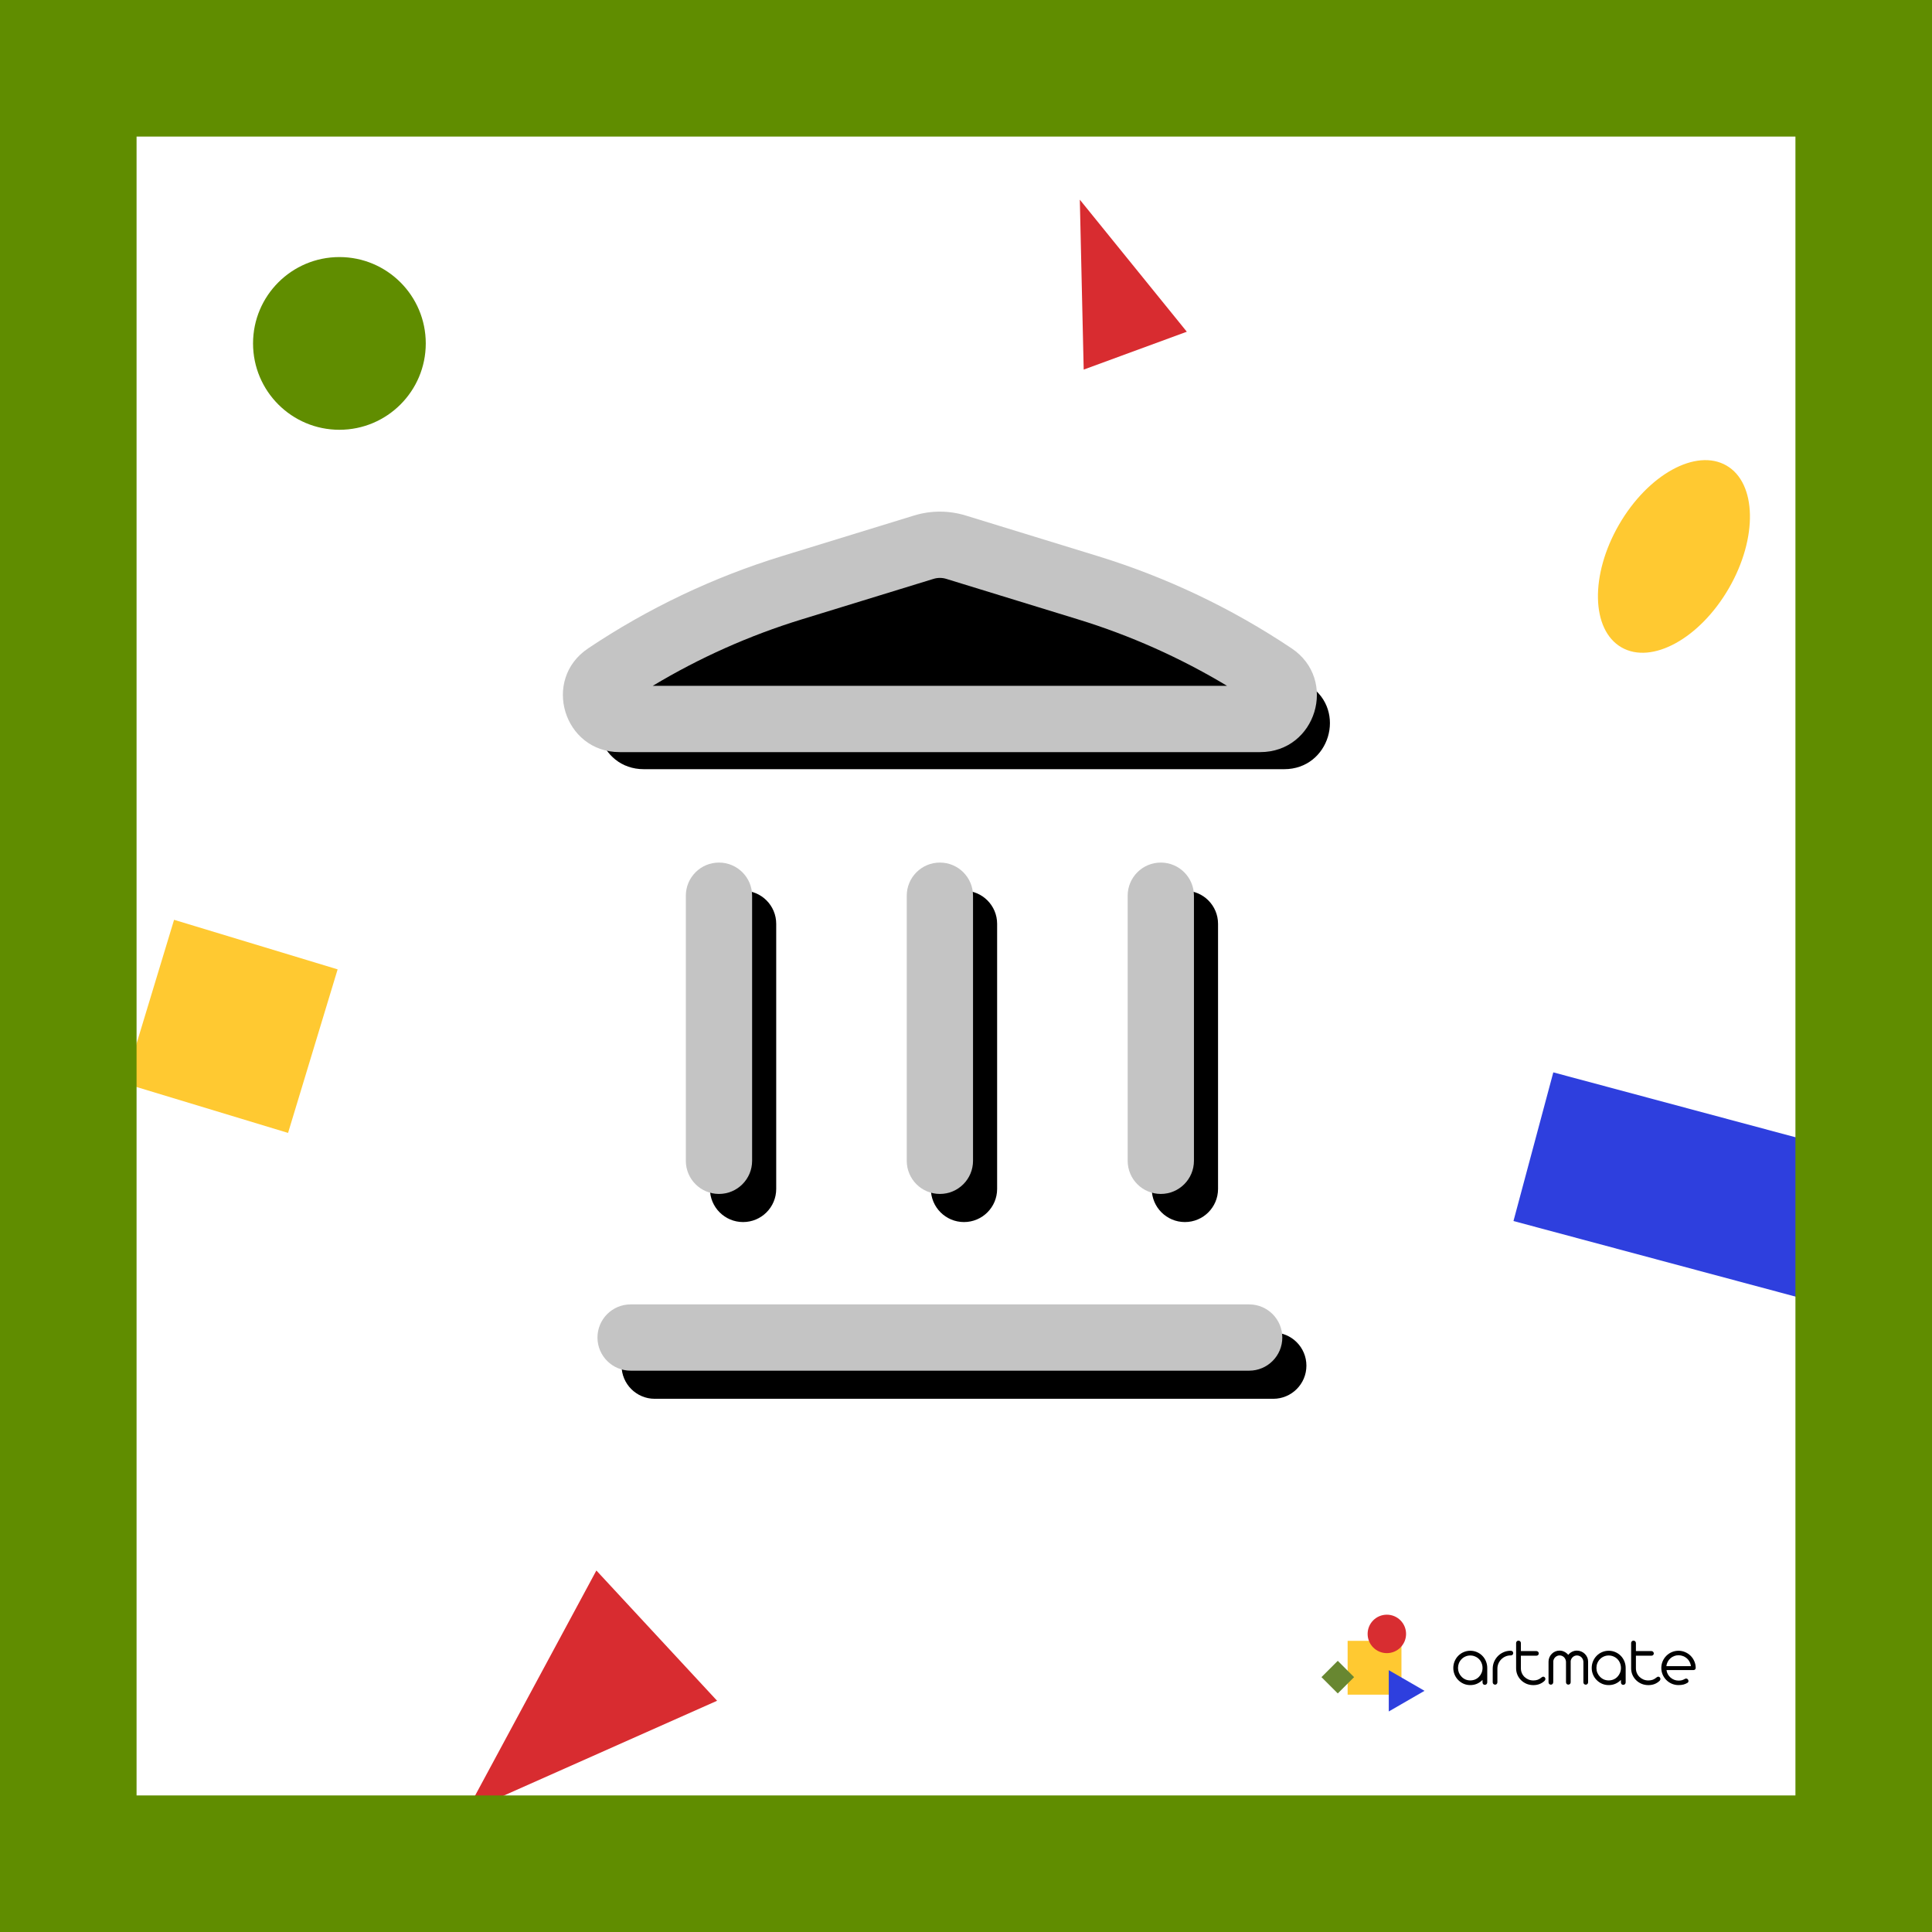
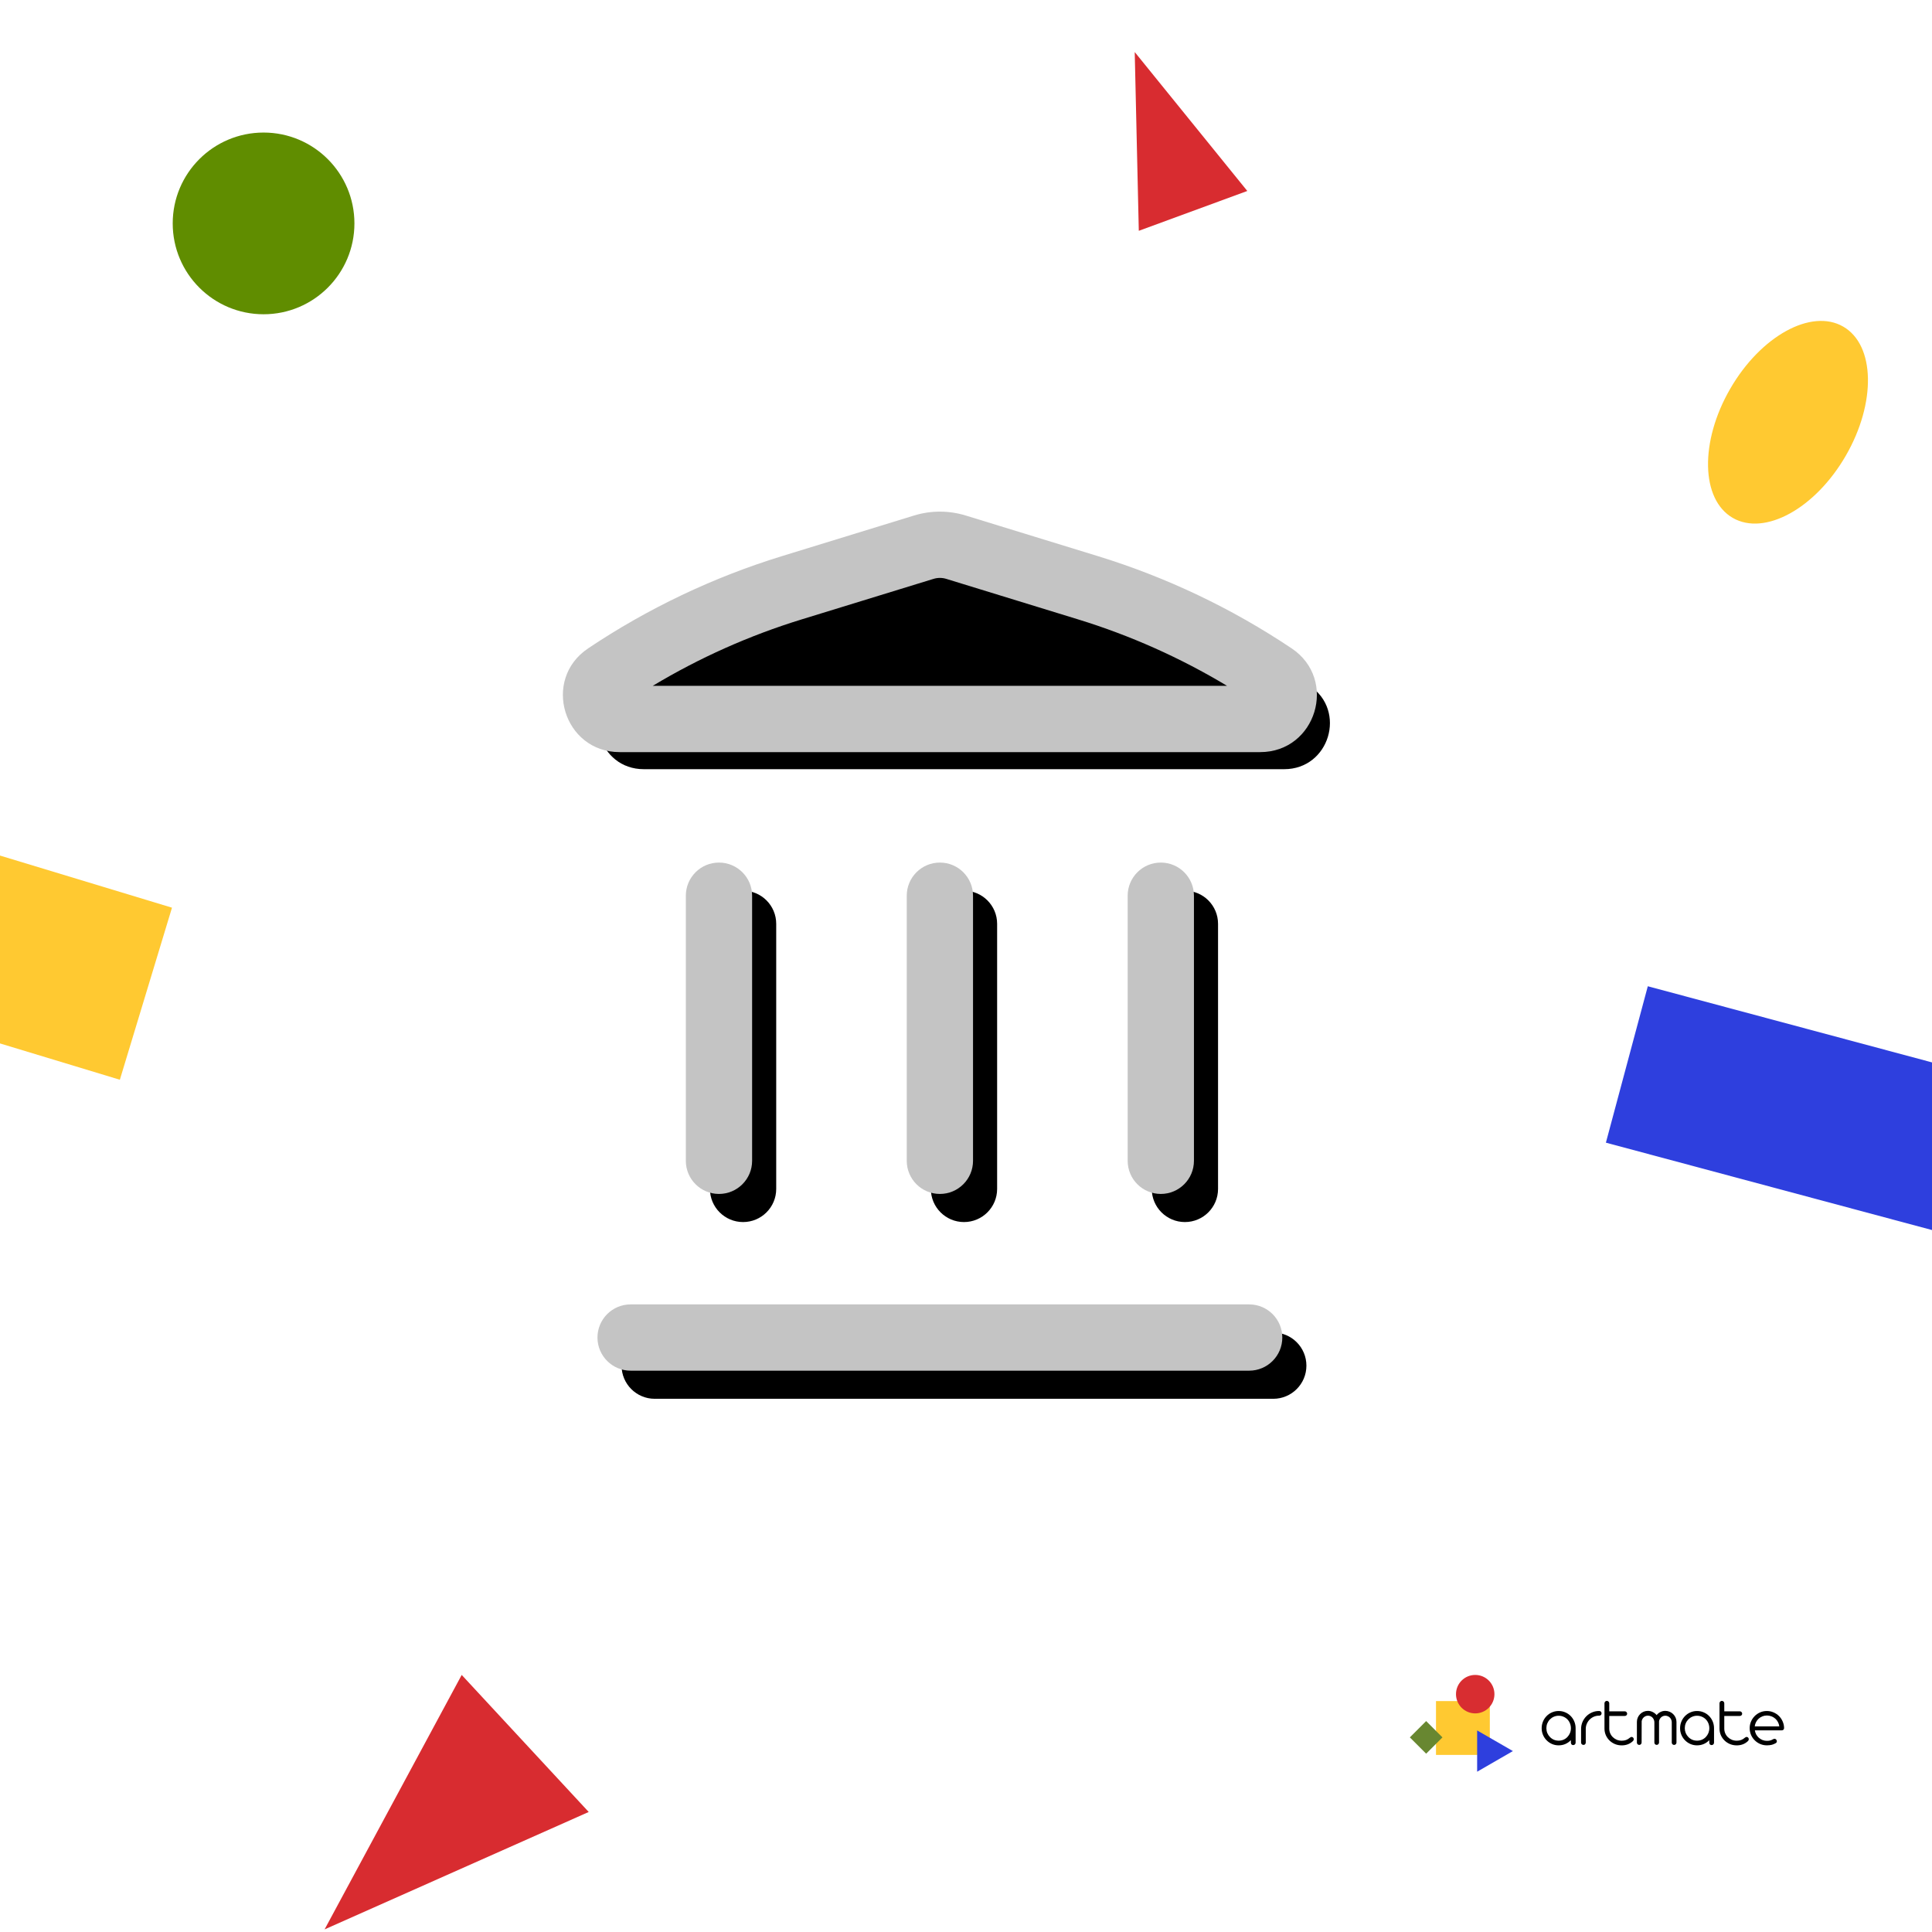
<svg xmlns="http://www.w3.org/2000/svg" width="481" height="481" viewBox="0 0 481 481" fill="none">
  <g clip-path="url(#clip0_711_672)">
    <rect width="481" height="481" fill="white" />
-     <path d="M468.969 289.021L459.052 326.033L376.801 303.994L386.719 266.982L468.969 289.021Z" fill="#2E3FDE" />
-     <path d="M430.439 146.437C423.222 158.937 411.244 165.533 403.686 161.17C396.127 156.806 395.851 143.135 403.068 130.634C410.285 118.134 422.263 111.538 429.821 115.901C437.38 120.265 437.656 133.937 430.439 146.437Z" fill="#FFC931" />
-     <path d="M116.028 451.216L148.476 391L178.532 423.429L116.028 451.216Z" fill="#D82C30" />
-     <path d="M268.837 49.714L295.476 82.588L269.802 92.015L268.837 49.714Z" fill="#D82C30" />
-     <path d="M106 85.5C106 97.374 96.374 107 84.5 107C72.626 107 63 97.374 63 85.5C63 73.626 72.626 64 84.5 64C96.374 64 106 73.626 106 85.5Z" fill="#608D00" />
-     <path d="M43.338 229L84.056 241.338L71.718 282.056L31 269.718L43.338 229Z" fill="#FFC931" />
+     <path d="M496.779 268.729L486.344 307.669L399.811 284.483L410.245 245.542L496.779 268.729Z" fill="#2E3FDE" />
+     <path d="M459.545 113.439C451.952 126.59 439.351 133.53 431.398 128.939C423.446 124.347 423.155 109.964 430.748 96.813C438.341 83.661 450.943 76.722 458.895 81.313C466.847 85.904 467.138 100.287 459.545 113.439Z" fill="#FFC931" />
+     <path d="M80.811 480.352L114.948 417L146.57 451.118L80.811 480.352Z" fill="#D82C30" />
+     <path d="M282.506 12.959L310.532 47.545L283.521 57.463L282.506 12.959Z" fill="#D82C30" />
+     <path d="M88.239 55.62C88.239 68.113 78.112 78.24 65.62 78.24C53.127 78.24 43 68.113 43 55.62C43 43.128 53.127 33.001 65.62 33.001C78.112 33.001 88.239 43.128 88.239 55.62Z" fill="#608D00" />
+     <path d="M-0.02 213L42.819 225.981L29.839 268.819L-13 255.839L-0.02 213Z" fill="#FFC931" />
    <path d="M245.626 137.975C241.96 136.848 238.04 136.848 234.374 137.975L201.531 148.069C184.653 153.257 168.625 160.883 153.953 170.708C144.627 176.952 149.047 191.5 160.271 191.5H319.729C330.953 191.5 335.374 176.952 326.048 170.708C311.376 160.883 295.347 153.257 278.469 148.069L245.626 137.975Z" fill="black" />
    <path d="M154.75 340C154.75 335.443 158.444 331.75 163 331.75H317C321.556 331.75 325.25 335.443 325.25 340C325.25 344.556 321.556 348.25 317 348.25H163C158.444 348.25 154.75 344.556 154.75 340Z" fill="black" />
    <path d="M176.75 296C176.75 300.556 180.444 304.25 185 304.25C189.556 304.25 193.25 300.556 193.25 296L193.25 230C193.25 225.443 189.556 221.75 185 221.75C180.444 221.75 176.75 225.443 176.75 230L176.75 296Z" fill="black" />
    <path d="M240 304.25C235.444 304.25 231.75 300.556 231.75 296L231.75 230C231.75 225.443 235.444 221.75 240 221.75C244.556 221.75 248.25 225.443 248.25 230V296C248.25 300.556 244.556 304.25 240 304.25Z" fill="black" />
    <path d="M286.75 296C286.75 300.556 290.444 304.25 295 304.25C299.556 304.25 303.25 300.556 303.25 296V230C303.25 225.443 299.556 221.75 295 221.75C290.444 221.75 286.75 225.443 286.75 230V296Z" fill="black" />
    <path fill-rule="evenodd" clip-rule="evenodd" d="M227.566 128.346C231.759 127.058 236.241 127.058 240.434 128.346L273.277 138.441C290.411 143.707 306.683 151.449 321.577 161.423C333.162 169.18 327.671 187.25 313.729 187.25H154.271C140.329 187.25 134.838 169.18 146.423 161.423C161.317 151.449 177.589 143.707 194.723 138.441L227.566 128.346ZM235.586 144.118C234.553 143.8 233.447 143.8 232.414 144.118L199.571 154.213C186.582 158.205 174.137 163.76 162.508 170.75H305.492C293.863 163.76 281.418 158.205 268.429 154.213L235.586 144.118Z" fill="#C4C4C4" />
    <path d="M148.75 333C148.75 328.443 152.444 324.75 157 324.75H311C315.556 324.75 319.25 328.443 319.25 333C319.25 337.556 315.556 341.25 311 341.25H157C152.444 341.25 148.75 337.556 148.75 333Z" fill="#C4C4C4" />
    <path d="M170.75 289C170.75 293.556 174.444 297.25 179 297.25C183.556 297.25 187.25 293.556 187.25 289L187.25 223C187.25 218.443 183.556 214.75 179 214.75C174.444 214.75 170.75 218.443 170.75 223L170.75 289Z" fill="#C4C4C4" />
    <path d="M234 297.25C229.444 297.25 225.75 293.556 225.75 289L225.75 223C225.75 218.443 229.444 214.75 234 214.75C238.556 214.75 242.25 218.443 242.25 223V289C242.25 293.556 238.556 297.25 234 297.25Z" fill="#C4C4C4" />
    <path d="M280.75 289C280.75 293.556 284.444 297.25 289 297.25C293.556 297.25 297.25 293.556 297.25 289V223C297.25 218.443 293.556 214.75 289 214.75C284.444 214.75 280.75 218.443 280.75 223V289Z" fill="#C4C4C4" />
-     <path d="M335.512 408.51H348.914V421.912H335.512V408.51Z" fill="#FFC931" />
-     <path d="M350.062 406.786C350.062 409.43 347.919 411.573 345.276 411.573C342.633 411.573 340.49 409.43 340.49 406.786C340.49 404.143 342.633 402 345.276 402C347.919 402 350.062 404.143 350.062 406.786Z" fill="#D82D31" />
-     <path d="M333.061 413.485L337.123 417.547L333.061 421.608L329 417.547L333.061 413.485Z" fill="#688731" />
-     <path d="M354.658 420.955L345.755 426.095V415.814L354.658 420.955Z" fill="#2E3FDE" />
-     <path d="M366.047 419.528C365.469 419.528 364.924 419.42 364.41 419.204C363.897 418.982 363.445 418.673 363.054 418.276C362.663 417.885 362.36 417.43 362.144 416.911C361.928 416.392 361.82 415.844 361.82 415.266C361.82 414.683 361.928 414.132 362.144 413.612C362.36 413.087 362.663 412.627 363.054 412.23C363.445 411.833 363.897 411.527 364.41 411.311C364.924 411.089 365.469 410.979 366.047 410.979C366.63 410.979 367.178 411.089 367.692 411.311C368.205 411.527 368.657 411.833 369.048 412.23C369.433 412.621 369.733 413.079 369.949 413.604C370.165 414.129 370.273 414.683 370.273 415.266V418.863C370.273 419.032 370.215 419.175 370.098 419.291C369.981 419.408 369.838 419.466 369.669 419.466C369.5 419.466 369.363 419.411 369.258 419.3C369.153 419.183 369.101 419.038 369.101 418.863L369.092 418.233C368.695 418.647 368.237 418.968 367.718 419.195C367.205 419.417 366.648 419.528 366.047 419.528ZM366.047 418.364C366.478 418.364 366.881 418.285 367.254 418.128C367.633 417.964 367.96 417.737 368.234 417.445C368.508 417.159 368.721 416.83 368.873 416.456C369.025 416.077 369.101 415.68 369.101 415.266C369.101 414.846 369.025 414.447 368.873 414.067C368.721 413.682 368.508 413.35 368.234 413.07C367.954 412.784 367.628 412.562 367.254 412.405C366.881 412.242 366.478 412.16 366.047 412.16C365.621 412.16 365.221 412.242 364.848 412.405C364.48 412.562 364.157 412.784 363.877 413.07C363.597 413.356 363.378 413.688 363.22 414.067C363.069 414.447 362.993 414.846 362.993 415.266C362.993 415.68 363.069 416.077 363.22 416.456C363.378 416.83 363.597 417.159 363.877 417.445C364.157 417.737 364.48 417.964 364.848 418.128C365.221 418.285 365.621 418.364 366.047 418.364Z" fill="black" />
-     <path d="M372.238 419.423C372.075 419.423 371.932 419.367 371.809 419.256C371.693 419.145 371.634 419.005 371.634 418.836V415.441C371.634 414.84 371.748 414.269 371.975 413.726C372.209 413.184 372.53 412.705 372.938 412.291C373.352 411.877 373.828 411.556 374.364 411.329C374.901 411.095 375.467 410.979 376.062 410.979H376.132C376.319 410.979 376.464 411.034 376.569 411.145C376.68 411.25 376.736 411.39 376.736 411.565C376.736 411.734 376.677 411.874 376.561 411.985C376.45 412.09 376.307 412.142 376.132 412.142H376.062C375.63 412.142 375.216 412.227 374.819 412.396C374.423 412.565 374.073 412.802 373.769 413.105C373.466 413.408 373.227 413.764 373.052 414.172C372.883 414.575 372.798 414.998 372.798 415.441V418.836C372.798 419.005 372.743 419.145 372.632 419.256C372.527 419.367 372.395 419.423 372.238 419.423Z" fill="black" />
-     <path d="M381.754 419.536C381.165 419.536 380.608 419.431 380.083 419.221C379.564 419.005 379.109 418.708 378.718 418.329C378.321 417.944 378.012 417.498 377.791 416.99C377.569 416.477 377.458 415.928 377.458 415.345V409.054C377.458 408.89 377.516 408.75 377.633 408.634C377.75 408.517 377.887 408.458 378.044 408.458C378.208 408.458 378.348 408.517 378.464 408.634C378.587 408.744 378.648 408.884 378.648 409.054V411.057H382.507C382.67 411.057 382.81 411.116 382.927 411.232C383.044 411.349 383.102 411.489 383.102 411.652C383.102 411.81 383.044 411.944 382.927 412.055C382.816 412.16 382.676 412.212 382.507 412.212H378.648V415.354C378.648 415.774 378.727 416.167 378.884 416.535C379.042 416.903 379.263 417.223 379.549 417.498C379.835 417.772 380.165 417.988 380.538 418.145C380.917 418.297 381.323 418.373 381.754 418.373C382.145 418.373 382.507 418.314 382.839 418.198C383.172 418.075 383.484 417.885 383.776 417.629C383.857 417.565 383.93 417.518 383.994 417.489C384.059 417.454 384.137 417.436 384.231 417.436C384.371 417.436 384.49 417.492 384.589 417.603C384.694 417.708 384.747 417.836 384.747 417.988C384.747 418.075 384.727 418.163 384.686 418.25C384.651 418.338 384.598 418.413 384.528 418.478C384.161 418.828 383.741 419.093 383.268 419.274C382.802 419.449 382.297 419.536 381.754 419.536Z" fill="black" />
-     <path d="M386.117 419.423C385.954 419.423 385.814 419.367 385.697 419.256C385.586 419.145 385.531 419.005 385.531 418.836V413.691C385.531 413.318 385.601 412.965 385.741 412.632C385.881 412.3 386.079 412.005 386.336 411.749C386.592 411.492 386.884 411.294 387.211 411.154C387.543 411.014 387.896 410.944 388.269 410.944C388.695 410.944 389.095 411.04 389.468 411.232C389.847 411.419 390.171 411.676 390.44 412.002C390.696 411.676 391.011 411.419 391.385 411.232C391.764 411.04 392.166 410.944 392.592 410.944C392.96 410.944 393.313 411.014 393.651 411.154C393.995 411.294 394.295 411.489 394.552 411.74C394.815 411.997 395.019 412.291 395.165 412.624C395.311 412.956 395.383 413.309 395.383 413.682V418.836C395.383 419.005 395.325 419.145 395.208 419.256C395.092 419.367 394.955 419.423 394.797 419.423C394.634 419.423 394.494 419.367 394.377 419.256C394.266 419.145 394.211 419.005 394.211 418.836V413.779C394.211 413.569 394.17 413.364 394.088 413.166C394.007 412.962 393.893 412.784 393.747 412.632C393.601 412.481 393.429 412.364 393.231 412.282C393.033 412.195 392.823 412.151 392.601 412.151C392.397 412.151 392.201 412.189 392.015 412.265C391.834 412.341 391.67 412.449 391.525 412.589C391.221 412.892 391.058 413.245 391.035 413.647C391.035 413.665 391.037 413.679 391.043 413.691V413.735V418.828C391.043 418.991 390.985 419.131 390.868 419.248C390.752 419.358 390.615 419.414 390.457 419.414C390.294 419.414 390.157 419.358 390.046 419.248C389.935 419.131 389.88 418.991 389.88 418.828V413.787C389.88 413.572 389.839 413.364 389.757 413.166C389.681 412.968 389.57 412.79 389.424 412.632C389.279 412.475 389.109 412.355 388.917 412.274C388.724 412.186 388.517 412.142 388.296 412.142C388.092 412.142 387.896 412.18 387.709 412.256C387.529 412.332 387.365 412.437 387.219 412.571C387.079 412.705 386.963 412.863 386.869 413.044C386.782 413.224 386.729 413.411 386.712 413.604C386.712 413.621 386.715 413.636 386.721 413.647V413.7L386.703 418.836C386.697 419.005 386.636 419.145 386.519 419.256C386.409 419.367 386.274 419.423 386.117 419.423Z" fill="black" />
-     <path d="M400.507 419.528C399.93 419.528 399.384 419.42 398.871 419.204C398.358 418.982 397.905 418.673 397.515 418.276C397.124 417.885 396.82 417.43 396.605 416.911C396.389 416.392 396.281 415.844 396.281 415.266C396.281 414.683 396.389 414.132 396.605 413.612C396.82 413.087 397.124 412.627 397.515 412.23C397.905 411.833 398.358 411.527 398.871 411.311C399.384 411.089 399.93 410.979 400.507 410.979C401.091 410.979 401.639 411.089 402.152 411.311C402.666 411.527 403.118 411.833 403.509 412.23C403.894 412.621 404.194 413.079 404.41 413.604C404.626 414.129 404.734 414.683 404.734 415.266V418.863C404.734 419.032 404.675 419.175 404.559 419.291C404.442 419.408 404.299 419.466 404.13 419.466C403.961 419.466 403.824 419.411 403.719 419.3C403.614 419.183 403.561 419.038 403.561 418.863L403.552 418.233C403.156 418.647 402.698 418.968 402.178 419.195C401.665 419.417 401.108 419.528 400.507 419.528ZM400.507 418.364C400.939 418.364 401.341 418.285 401.715 418.128C402.094 417.964 402.421 417.737 402.695 417.445C402.969 417.159 403.182 416.83 403.334 416.456C403.485 416.077 403.561 415.68 403.561 415.266C403.561 414.846 403.485 414.447 403.334 414.067C403.182 413.682 402.969 413.35 402.695 413.07C402.415 412.784 402.088 412.562 401.715 412.405C401.341 412.242 400.939 412.16 400.507 412.16C400.081 412.16 399.682 412.242 399.308 412.405C398.941 412.562 398.617 412.784 398.337 413.07C398.057 413.356 397.838 413.688 397.681 414.067C397.529 414.447 397.453 414.846 397.453 415.266C397.453 415.68 397.529 416.077 397.681 416.456C397.838 416.83 398.057 417.159 398.337 417.445C398.617 417.737 398.941 417.964 399.308 418.128C399.682 418.285 400.081 418.364 400.507 418.364Z" fill="black" />
-     <path d="M410.391 419.536C409.802 419.536 409.245 419.431 408.72 419.221C408.201 419.005 407.746 418.708 407.355 418.329C406.958 417.944 406.649 417.498 406.427 416.99C406.206 416.477 406.095 415.928 406.095 415.345V409.054C406.095 408.89 406.153 408.75 406.27 408.634C406.386 408.517 406.523 408.458 406.681 408.458C406.844 408.458 406.984 408.517 407.101 408.634C407.224 408.744 407.285 408.884 407.285 409.054V411.057H411.144C411.307 411.057 411.447 411.116 411.564 411.232C411.68 411.349 411.739 411.489 411.739 411.652C411.739 411.81 411.68 411.944 411.564 412.055C411.453 412.16 411.313 412.212 411.144 412.212H407.285V415.354C407.285 415.774 407.364 416.167 407.521 416.535C407.679 416.903 407.9 417.223 408.186 417.498C408.472 417.772 408.801 417.988 409.175 418.145C409.554 418.297 409.959 418.373 410.391 418.373C410.782 418.373 411.144 418.314 411.476 418.198C411.809 418.075 412.121 417.885 412.412 417.629C412.494 417.565 412.567 417.518 412.631 417.489C412.695 417.454 412.774 417.436 412.867 417.436C413.007 417.436 413.127 417.492 413.226 417.603C413.331 417.708 413.384 417.836 413.384 417.988C413.384 418.075 413.363 418.163 413.322 418.25C413.287 418.338 413.235 418.413 413.165 418.478C412.797 418.828 412.377 419.093 411.905 419.274C411.438 419.449 410.934 419.536 410.391 419.536Z" fill="black" />
-     <path d="M417.886 419.528C417.309 419.528 416.757 419.417 416.232 419.195C415.713 418.973 415.258 418.667 414.867 418.276C414.471 417.885 414.161 417.43 413.94 416.911C413.718 416.386 413.607 415.835 413.607 415.257C413.607 414.68 413.718 414.132 413.94 413.612C414.161 413.087 414.471 412.627 414.867 412.23C415.258 411.839 415.713 411.533 416.232 411.311C416.757 411.089 417.309 410.979 417.886 410.979C418.458 410.979 419.003 411.089 419.522 411.311C420.048 411.533 420.508 411.839 420.905 412.23C421.296 412.621 421.602 413.076 421.824 413.595C422.051 414.114 422.168 414.66 422.174 415.231C422.174 415.389 422.121 415.523 422.016 415.634C421.911 415.739 421.774 415.791 421.605 415.791H414.902C414.949 416.153 415.057 416.494 415.226 416.815C415.401 417.13 415.623 417.407 415.891 417.646C416.165 417.885 416.472 418.072 416.81 418.206C417.154 418.34 417.513 418.408 417.886 418.408C418.236 418.408 418.522 418.375 418.744 418.311C418.942 418.259 419.175 418.157 419.444 418.005C419.56 417.935 419.68 417.9 419.803 417.9C419.96 417.9 420.094 417.964 420.205 418.093C420.316 418.215 420.371 418.355 420.371 418.513C420.371 418.723 420.278 418.88 420.091 418.985C419.753 419.178 419.435 419.312 419.137 419.388C418.764 419.481 418.347 419.528 417.886 419.528ZM420.984 414.811C420.937 414.426 420.826 414.07 420.651 413.744C420.482 413.411 420.258 413.122 419.978 412.877C419.698 412.632 419.38 412.443 419.024 412.309C418.668 412.169 418.295 412.099 417.904 412.099C417.507 412.099 417.131 412.169 416.775 412.309C416.425 412.449 416.113 412.644 415.839 412.895C415.57 413.14 415.352 413.429 415.182 413.761C415.013 414.094 414.908 414.444 414.867 414.811H420.984Z" fill="black" />
-     <path fill-rule="evenodd" clip-rule="evenodd" d="M481 0H0V481H481V0ZM447 34H34V447H447V34Z" fill="#608D00" />
+     <path d="M357.512 423.51H370.914V436.912H357.512V423.51Z" fill="#FFC931" />
+     <path d="M372.062 421.786C372.062 424.43 369.92 426.573 367.276 426.573C364.633 426.573 362.49 424.43 362.49 421.786C362.49 419.143 364.633 417 367.276 417C369.92 417 372.062 419.143 372.062 421.786Z" fill="#D82D31" />
+     <path d="M355.061 428.485L359.123 432.547L355.061 436.608L351 432.547L355.061 428.485Z" fill="#688731" />
+     <path d="M376.658 435.955L367.755 441.095V430.814L376.658 435.955Z" fill="#2E3FDE" />
+     <path d="M388.047 434.528C387.469 434.528 386.924 434.42 386.41 434.204C385.897 433.982 385.445 433.673 385.054 433.276C384.663 432.885 384.36 432.43 384.144 431.911C383.928 431.392 383.82 430.844 383.82 430.266C383.82 429.683 383.928 429.132 384.144 428.612C384.36 428.087 384.663 427.627 385.054 427.23C385.445 426.833 385.897 426.527 386.41 426.311C386.924 426.089 387.469 425.979 388.047 425.979C388.63 425.979 389.178 426.089 389.692 426.311C390.205 426.527 390.657 426.833 391.048 427.23C391.433 427.621 391.733 428.079 391.949 428.604C392.165 429.129 392.273 429.683 392.273 430.266V433.863C392.273 434.032 392.215 434.175 392.098 434.291C391.981 434.408 391.838 434.466 391.669 434.466C391.5 434.466 391.363 434.411 391.258 434.3C391.153 434.183 391.101 434.038 391.101 433.863L391.092 433.233C390.695 433.647 390.237 433.968 389.718 434.195C389.205 434.417 388.648 434.528 388.047 434.528ZM388.047 433.364C388.478 433.364 388.881 433.285 389.254 433.128C389.633 432.964 389.96 432.737 390.234 432.445C390.508 432.159 390.721 431.83 390.873 431.456C391.025 431.077 391.101 430.68 391.101 430.266C391.101 429.846 391.025 429.447 390.873 429.067C390.721 428.682 390.508 428.35 390.234 428.07C389.954 427.784 389.628 427.562 389.254 427.405C388.881 427.242 388.478 427.16 388.047 427.16C387.621 427.16 387.221 427.242 386.848 427.405C386.48 427.562 386.157 427.784 385.877 428.07C385.597 428.356 385.378 428.688 385.22 429.067C385.069 429.447 384.993 429.846 384.993 430.266C384.993 430.68 385.069 431.077 385.22 431.456C385.378 431.83 385.597 432.159 385.877 432.445C386.157 432.737 386.48 432.964 386.848 433.128C387.221 433.285 387.621 433.364 388.047 433.364Z" fill="black" />
+     <path d="M394.238 434.423C394.075 434.423 393.932 434.367 393.809 434.256C393.693 434.145 393.634 434.005 393.634 433.836V430.441C393.634 429.84 393.748 429.269 393.975 428.726C394.209 428.184 394.53 427.705 394.938 427.291C395.352 426.877 395.828 426.556 396.364 426.329C396.901 426.095 397.467 425.979 398.062 425.979H398.132C398.319 425.979 398.464 426.034 398.569 426.145C398.68 426.25 398.736 426.39 398.736 426.565C398.736 426.734 398.677 426.874 398.561 426.985C398.45 427.09 398.307 427.142 398.132 427.142H398.062C397.63 427.142 397.216 427.227 396.819 427.396C396.423 427.565 396.073 427.802 395.769 428.105C395.466 428.408 395.227 428.764 395.052 429.172C394.883 429.575 394.798 429.998 394.798 430.441V433.836C394.798 434.005 394.743 434.145 394.632 434.256C394.527 434.367 394.395 434.423 394.238 434.423Z" fill="black" />
+     <path d="M403.754 434.536C403.165 434.536 402.608 434.431 402.083 434.221C401.564 434.005 401.109 433.708 400.718 433.329C400.321 432.944 400.012 432.498 399.791 431.99C399.569 431.477 399.458 430.928 399.458 430.345V424.054C399.458 423.89 399.516 423.75 399.633 423.634C399.75 423.517 399.887 423.458 400.044 423.458C400.208 423.458 400.348 423.517 400.464 423.634C400.587 423.744 400.648 423.884 400.648 424.054V426.057H404.507C404.67 426.057 404.81 426.116 404.927 426.232C405.044 426.349 405.102 426.489 405.102 426.652C405.102 426.81 405.044 426.944 404.927 427.055C404.816 427.16 404.676 427.212 404.507 427.212H400.648V430.354C400.648 430.774 400.727 431.167 400.884 431.535C401.042 431.903 401.263 432.223 401.549 432.498C401.835 432.772 402.165 432.988 402.538 433.145C402.917 433.297 403.323 433.373 403.754 433.373C404.145 433.373 404.507 433.314 404.839 433.198C405.172 433.075 405.484 432.885 405.776 432.629C405.857 432.565 405.93 432.518 405.994 432.489C406.059 432.454 406.137 432.436 406.231 432.436C406.371 432.436 406.49 432.492 406.589 432.603C406.694 432.708 406.747 432.836 406.747 432.988C406.747 433.075 406.727 433.163 406.686 433.25C406.651 433.338 406.598 433.413 406.528 433.478C406.161 433.828 405.741 434.093 405.268 434.274C404.802 434.449 404.297 434.536 403.754 434.536Z" fill="black" />
+     <path d="M408.117 434.423C407.954 434.423 407.814 434.367 407.697 434.256C407.586 434.145 407.531 434.005 407.531 433.836V428.691C407.531 428.318 407.601 427.965 407.741 427.632C407.881 427.3 408.079 427.005 408.336 426.749C408.592 426.492 408.884 426.294 409.211 426.154C409.543 426.014 409.896 425.944 410.269 425.944C410.695 425.944 411.095 426.04 411.468 426.232C411.847 426.419 412.171 426.676 412.44 427.002C412.696 426.676 413.011 426.419 413.385 426.232C413.764 426.04 414.166 425.944 414.592 425.944C414.96 425.944 415.313 426.014 415.651 426.154C415.995 426.294 416.295 426.489 416.552 426.74C416.815 426.997 417.019 427.291 417.165 427.624C417.311 427.956 417.383 428.309 417.383 428.682V433.836C417.383 434.005 417.325 434.145 417.208 434.256C417.092 434.367 416.955 434.423 416.797 434.423C416.634 434.423 416.494 434.367 416.377 434.256C416.266 434.145 416.211 434.005 416.211 433.836V428.779C416.211 428.569 416.17 428.364 416.088 428.166C416.007 427.962 415.893 427.784 415.747 427.632C415.601 427.481 415.429 427.364 415.231 427.282C415.033 427.195 414.823 427.151 414.601 427.151C414.397 427.151 414.201 427.189 414.015 427.265C413.834 427.341 413.67 427.449 413.525 427.589C413.221 427.892 413.058 428.245 413.035 428.647C413.035 428.665 413.037 428.679 413.043 428.691V428.735V433.828C413.043 433.991 412.985 434.131 412.868 434.248C412.752 434.358 412.615 434.414 412.457 434.414C412.294 434.414 412.157 434.358 412.046 434.248C411.935 434.131 411.88 433.991 411.88 433.828V428.787C411.88 428.572 411.839 428.364 411.757 428.166C411.681 427.968 411.57 427.79 411.424 427.632C411.279 427.475 411.109 427.355 410.917 427.274C410.724 427.186 410.517 427.142 410.296 427.142C410.092 427.142 409.896 427.18 409.709 427.256C409.529 427.332 409.365 427.437 409.219 427.571C409.079 427.705 408.963 427.863 408.869 428.044C408.782 428.224 408.729 428.411 408.712 428.604C408.712 428.621 408.715 428.636 408.721 428.647V428.7L408.703 433.836C408.697 434.005 408.636 434.145 408.519 434.256C408.409 434.367 408.274 434.423 408.117 434.423Z" fill="black" />
+     <path d="M422.507 434.528C421.93 434.528 421.384 434.42 420.871 434.204C420.358 433.982 419.905 433.673 419.515 433.276C419.124 432.885 418.82 432.43 418.605 431.911C418.389 431.392 418.281 430.844 418.281 430.266C418.281 429.683 418.389 429.132 418.605 428.612C418.82 428.087 419.124 427.627 419.515 427.23C419.905 426.833 420.358 426.527 420.871 426.311C421.384 426.089 421.93 425.979 422.507 425.979C423.091 425.979 423.639 426.089 424.152 426.311C424.666 426.527 425.118 426.833 425.509 427.23C425.894 427.621 426.194 428.079 426.41 428.604C426.626 429.129 426.734 429.683 426.734 430.266V433.863C426.734 434.032 426.675 434.175 426.559 434.291C426.442 434.408 426.299 434.466 426.13 434.466C425.961 434.466 425.824 434.411 425.719 434.3C425.614 434.183 425.561 434.038 425.561 433.863L425.552 433.233C425.156 433.647 424.698 433.968 424.178 434.195C423.665 434.417 423.108 434.528 422.507 434.528ZM422.507 433.364C422.939 433.364 423.341 433.285 423.715 433.128C424.094 432.964 424.421 432.737 424.695 432.445C424.969 432.159 425.182 431.83 425.334 431.456C425.485 431.077 425.561 430.68 425.561 430.266C425.561 429.846 425.485 429.447 425.334 429.067C425.182 428.682 424.969 428.35 424.695 428.07C424.415 427.784 424.088 427.562 423.715 427.405C423.341 427.242 422.939 427.16 422.507 427.16C422.081 427.16 421.682 427.242 421.308 427.405C420.941 427.562 420.617 427.784 420.337 428.07C420.057 428.356 419.838 428.688 419.681 429.067C419.529 429.447 419.453 429.846 419.453 430.266C419.453 430.68 419.529 431.077 419.681 431.456C419.838 431.83 420.057 432.159 420.337 432.445C420.617 432.737 420.941 432.964 421.308 433.128C421.682 433.285 422.081 433.364 422.507 433.364Z" fill="black" />
+     <path d="M432.391 434.536C431.802 434.536 431.245 434.431 430.72 434.221C430.201 434.005 429.746 433.708 429.355 433.329C428.958 432.944 428.649 432.498 428.427 431.99C428.206 431.477 428.095 430.928 428.095 430.345V424.054C428.095 423.89 428.153 423.75 428.27 423.634C428.386 423.517 428.523 423.458 428.681 423.458C428.844 423.458 428.984 423.517 429.101 423.634C429.224 423.744 429.285 423.884 429.285 424.054V426.057H433.144C433.307 426.057 433.447 426.116 433.564 426.232C433.68 426.349 433.739 426.489 433.739 426.652C433.739 426.81 433.68 426.944 433.564 427.055C433.453 427.16 433.313 427.212 433.144 427.212H429.285V430.354C429.285 430.774 429.364 431.167 429.521 431.535C429.679 431.903 429.9 432.223 430.186 432.498C430.472 432.772 430.801 432.988 431.175 433.145C431.554 433.297 431.959 433.373 432.391 433.373C432.782 433.373 433.144 433.314 433.476 433.198C433.809 433.075 434.121 432.885 434.412 432.629C434.494 432.565 434.567 432.518 434.631 432.489C434.695 432.454 434.774 432.436 434.867 432.436C435.007 432.436 435.127 432.492 435.226 432.603C435.331 432.708 435.384 432.836 435.384 432.988C435.384 433.075 435.363 433.163 435.322 433.25C435.287 433.338 435.235 433.413 435.165 433.478C434.797 433.828 434.377 434.093 433.905 434.274C433.438 434.449 432.934 434.536 432.391 434.536Z" fill="black" />
+     <path d="M439.886 434.528C439.309 434.528 438.757 434.417 438.232 434.195C437.713 433.973 437.258 433.667 436.867 433.276C436.471 432.885 436.161 432.43 435.94 431.911C435.718 431.386 435.607 430.835 435.607 430.257C435.607 429.68 435.718 429.132 435.94 428.612C436.161 428.087 436.471 427.627 436.867 427.23C437.258 426.839 437.713 426.533 438.232 426.311C438.757 426.089 439.309 425.979 439.886 425.979C440.458 425.979 441.003 426.089 441.522 426.311C442.048 426.533 442.508 426.839 442.905 427.23C443.296 427.621 443.602 428.076 443.824 428.595C444.051 429.114 444.168 429.66 444.174 430.231C444.174 430.389 444.121 430.523 444.016 430.634C443.911 430.739 443.774 430.791 443.605 430.791H436.902C436.949 431.153 437.057 431.494 437.226 431.815C437.401 432.13 437.623 432.407 437.891 432.646C438.165 432.885 438.472 433.072 438.81 433.206C439.154 433.34 439.513 433.408 439.886 433.408C440.236 433.408 440.522 433.375 440.744 433.311C440.942 433.259 441.175 433.157 441.444 433.005C441.56 432.935 441.68 432.9 441.803 432.9C441.96 432.9 442.094 432.964 442.205 433.093C442.316 433.215 442.371 433.355 442.371 433.513C442.371 433.723 442.278 433.88 442.091 433.985C441.753 434.178 441.435 434.312 441.137 434.388C440.764 434.481 440.347 434.528 439.886 434.528ZM442.984 429.811C442.937 429.426 442.826 429.07 442.651 428.744C442.482 428.411 442.258 428.122 441.978 427.877C441.698 427.632 441.38 427.443 441.024 427.309C440.668 427.169 440.295 427.099 439.904 427.099C439.507 427.099 439.131 427.169 438.775 427.309C438.425 427.449 438.113 427.644 437.839 427.895C437.57 428.14 437.352 428.429 437.182 428.761C437.013 429.094 436.908 429.444 436.867 429.811H442.984Z" fill="black" />
  </g>
  <defs>
    <clipPath id="clip0_711_672">
      <rect width="481" height="481" fill="white" />
    </clipPath>
  </defs>
</svg>
